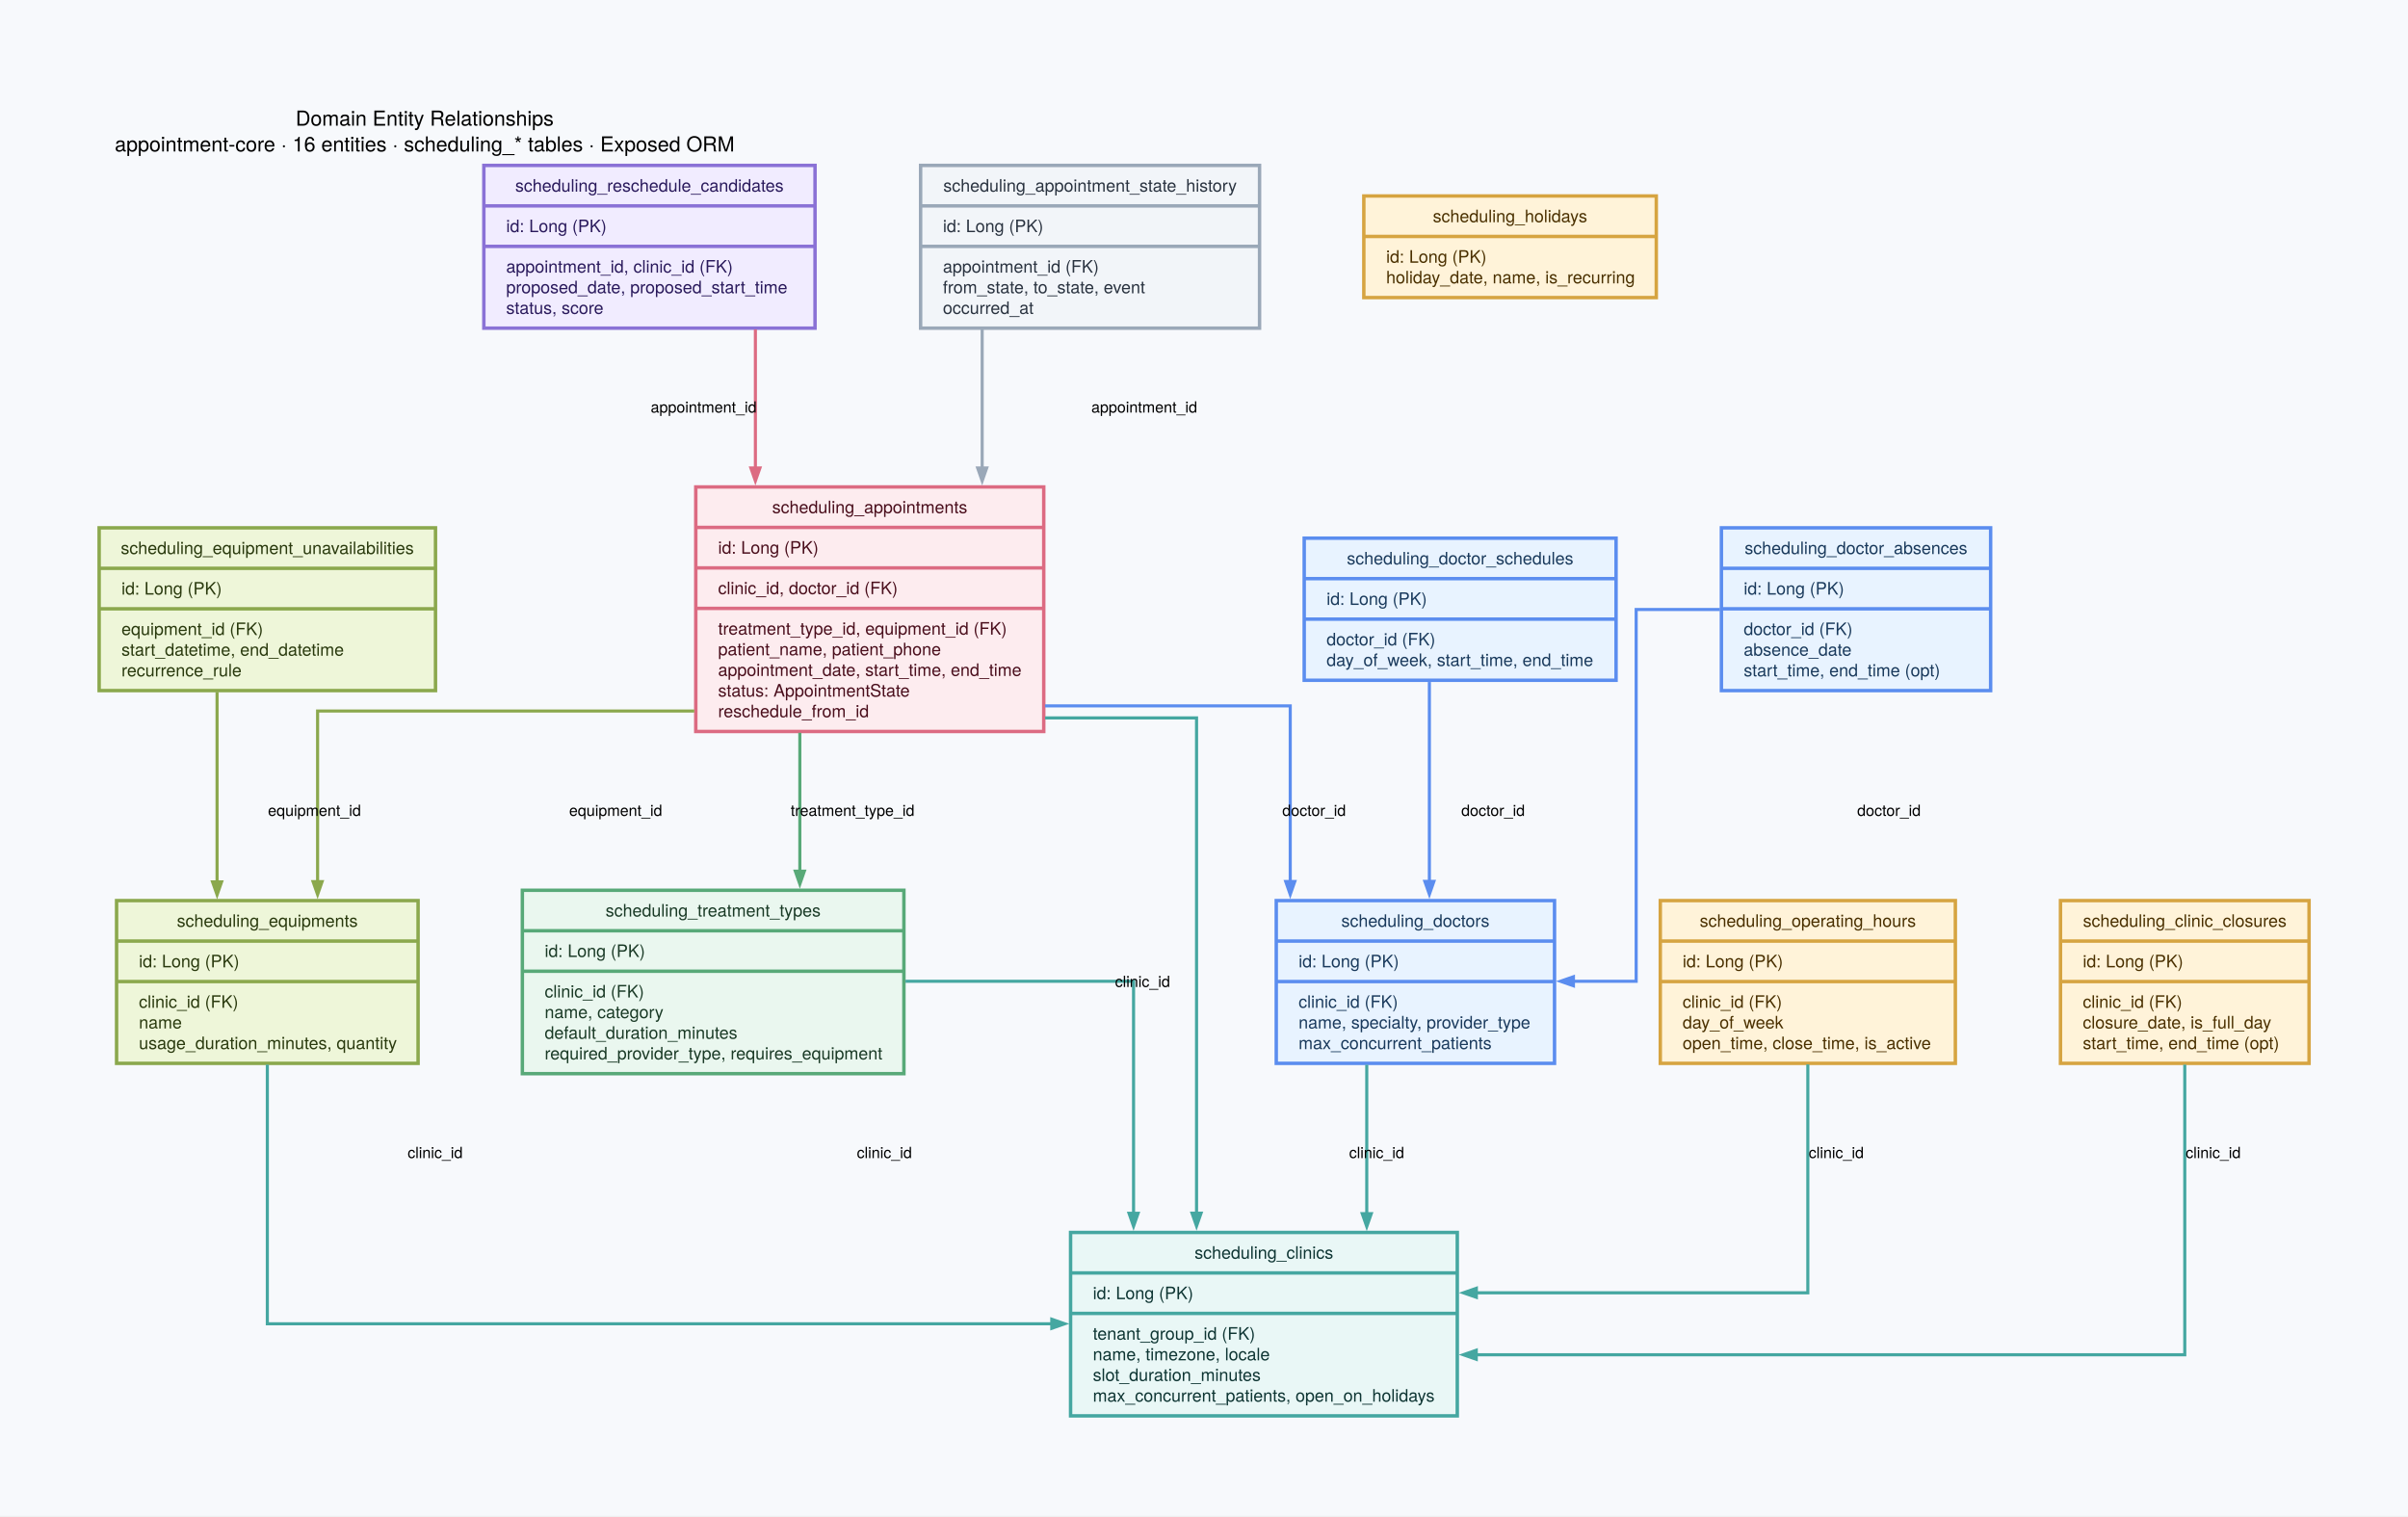
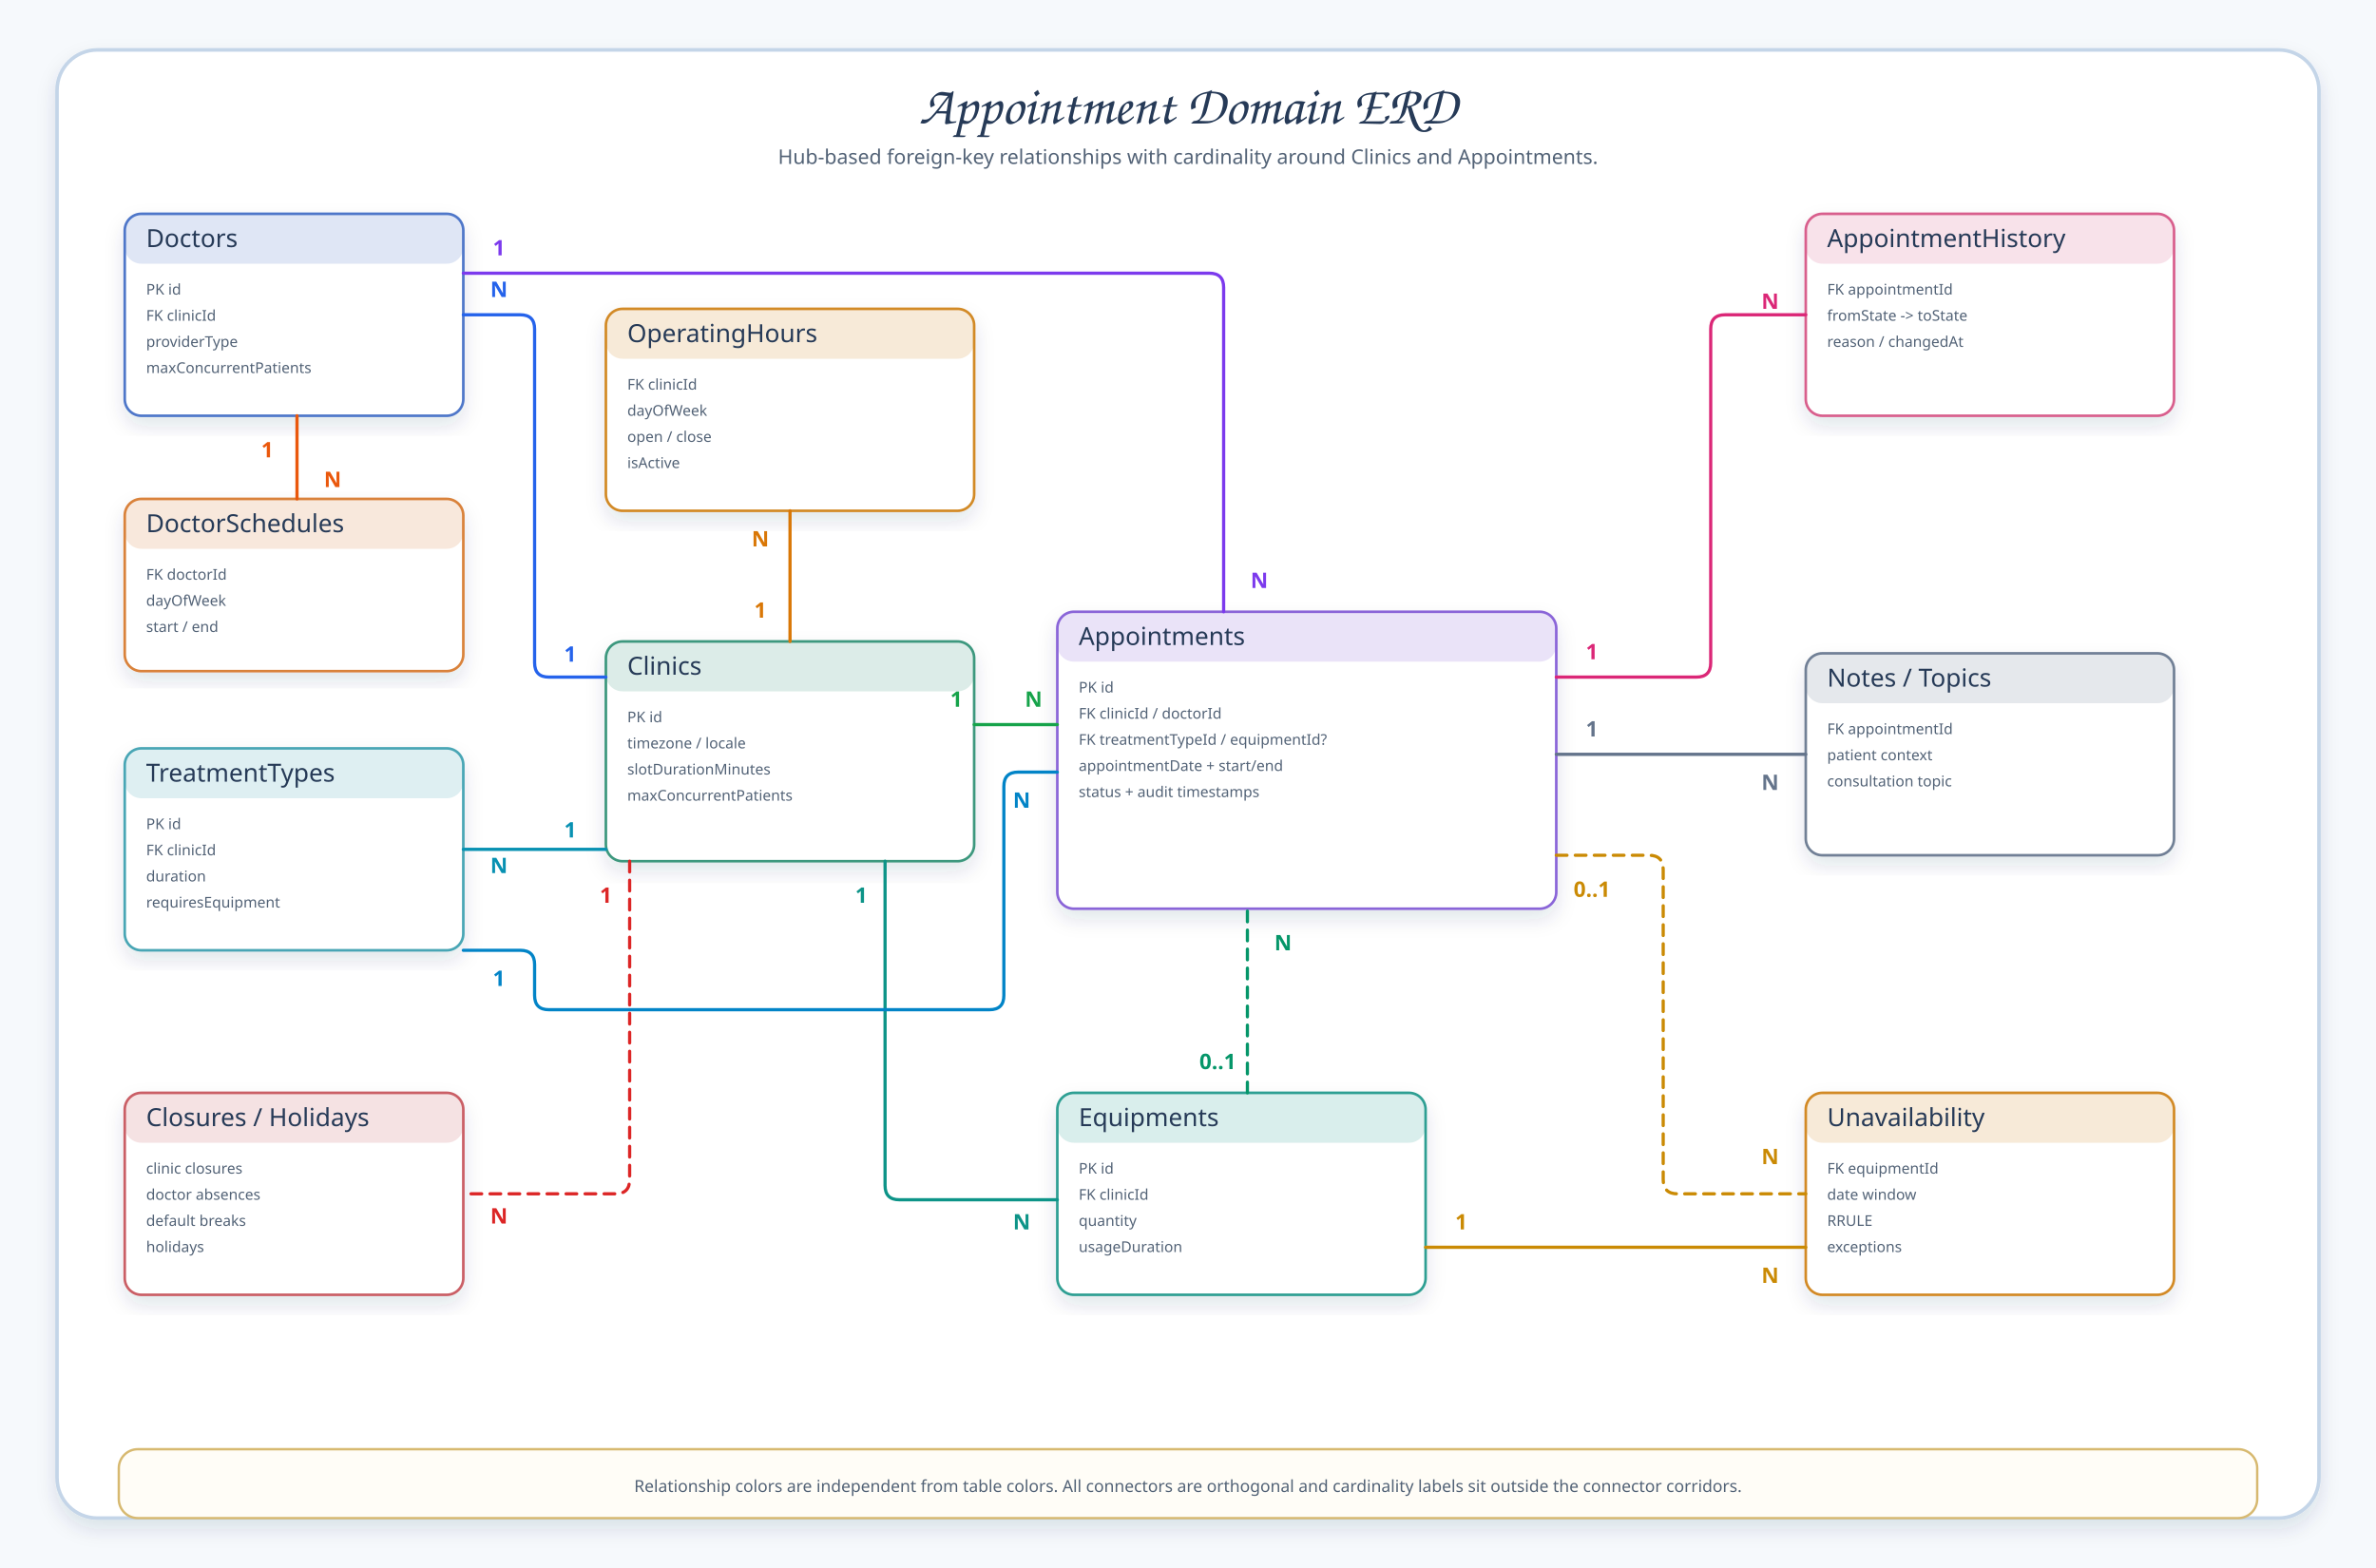
- <svg xmlns="http://www.w3.org/2000/svg" width="1399pt" height="881pt" viewBox="0.00 0.00 1399.00 881.00">
-   <g id="graph0" class="graph" transform="scale(1 1) rotate(0) translate(57.6 823.11)">
-     <polygon fill="#f7f9fc" stroke="none" points="-57.6,57.6 -57.6,-823.11 1341.52,-823.11 1341.52,57.6 -57.6,57.6" />
-     <text xml:space="preserve" text-anchor="middle" x="189.12" y="-750.11" font-family="Helvetica Neue" font-size="12.00">Domain Entity Relationships</text>
-     <text xml:space="preserve" text-anchor="middle" x="189.12" y="-735.11" font-family="Helvetica Neue" font-size="12.00">appointment-core · 16 entities · scheduling_* tables · Exposed ORM</text>
-     <g id="node1" class="node">
-       <polygon fill="#e9f7f6" stroke="#45a7a1" stroke-width="2" points="564.38,-0.5 564.38,-107.06 789.05,-107.06 789.05,-0.5 564.38,-0.5" />
-       <text xml:space="preserve" text-anchor="middle" x="676.71" y="-91.8" font-family="Helvetica Neue" font-size="10.00" fill="#0e3533">scheduling_clinics</text>
-       <polyline fill="none" stroke="#45a7a1" stroke-width="2" points="564.38,-83.54 789.05,-83.54" />
-       <text xml:space="preserve" text-anchor="start" x="577.34" y="-68.28" font-family="Helvetica Neue" font-size="10.00" fill="#0e3533">id: Long (PK)</text>
-       <polyline fill="none" stroke="#45a7a1" stroke-width="2" points="564.38,-60.02 789.05,-60.02" />
-       <text xml:space="preserve" text-anchor="start" x="577.34" y="-44.76" font-family="Helvetica Neue" font-size="10.00" fill="#0e3533">tenant_group_id (FK)</text>
-       <text xml:space="preserve" text-anchor="start" x="577.34" y="-32.76" font-family="Helvetica Neue" font-size="10.00" fill="#0e3533">name, timezone, locale</text>
-       <text xml:space="preserve" text-anchor="start" x="577.34" y="-20.76" font-family="Helvetica Neue" font-size="10.00" fill="#0e3533">slot_duration_minutes</text>
-       <text xml:space="preserve" text-anchor="start" x="577.34" y="-8.76" font-family="Helvetica Neue" font-size="10.00" fill="#0e3533">max_concurrent_patients, open_on_holidays</text>
+ <svg xmlns="http://www.w3.org/2000/svg" width="2000" height="1320" viewBox="0 0 2000 1320" role="img" aria-label="Appointment Domain ERD">
+   <defs>
+     <filter id="shadow" x="-10%" y="-10%" width="120%" height="120%">
+       <feDropShadow dx="0" dy="8" stdDeviation="8" flood-color="#27415f" flood-opacity="0.12" />
+     </filter>
+     <marker id="arrow-blue" markerWidth="15" markerHeight="15" refX="13.5" refY="7.5" orient="auto" markerUnits="userSpaceOnUse">
+       <path d="M 0 0 L 15 7.5 L 0 15 Z" fill="#4f77c9" stroke="#4f77c9" />
+     </marker>
+     <marker id="arrow-cyan" markerWidth="15" markerHeight="15" refX="13.5" refY="7.5" orient="auto" markerUnits="userSpaceOnUse">
+       <path d="M 0 0 L 15 7.5 L 0 15 Z" fill="#4aa6b5" stroke="#4aa6b5" />
+     </marker>
+     <marker id="arrow-teal" markerWidth="15" markerHeight="15" refX="13.5" refY="7.5" orient="auto" markerUnits="userSpaceOnUse">
+       <path d="M 0 0 L 15 7.5 L 0 15 Z" fill="#2f9f93" stroke="#2f9f93" />
+     </marker>
+     <marker id="arrow-green" markerWidth="15" markerHeight="15" refX="13.5" refY="7.5" orient="auto" markerUnits="userSpaceOnUse">
+       <path d="M 0 0 L 15 7.5 L 0 15 Z" fill="#3c987e" stroke="#3c987e" />
+     </marker>
+     <marker id="arrow-amber" markerWidth="15" markerHeight="15" refX="13.5" refY="7.5" orient="auto" markerUnits="userSpaceOnUse">
+       <path d="M 0 0 L 15 7.5 L 0 15 Z" fill="#d28a28" stroke="#d28a28" />
+     </marker>
+     <marker id="arrow-orange" markerWidth="15" markerHeight="15" refX="13.5" refY="7.5" orient="auto" markerUnits="userSpaceOnUse">
+       <path d="M 0 0 L 15 7.5 L 0 15 Z" fill="#d9823b" stroke="#d9823b" />
+     </marker>
+     <marker id="arrow-pink" markerWidth="15" markerHeight="15" refX="13.5" refY="7.5" orient="auto" markerUnits="userSpaceOnUse">
+       <path d="M 0 0 L 15 7.5 L 0 15 Z" fill="#d85f8d" stroke="#d85f8d" />
+     </marker>
+     <marker id="arrow-purple" markerWidth="15" markerHeight="15" refX="13.5" refY="7.5" orient="auto" markerUnits="userSpaceOnUse">
+       <path d="M 0 0 L 15 7.5 L 0 15 Z" fill="#8a65d8" stroke="#8a65d8" />
+     </marker>
+     <marker id="arrow-red" markerWidth="15" markerHeight="15" refX="13.5" refY="7.5" orient="auto" markerUnits="userSpaceOnUse">
+       <path d="M 0 0 L 15 7.5 L 0 15 Z" fill="#ca5f66" stroke="#ca5f66" />
+     </marker>
+     <marker id="arrow-slate" markerWidth="15" markerHeight="15" refX="13.5" refY="7.5" orient="auto" markerUnits="userSpaceOnUse">
+       <path d="M 0 0 L 15 7.5 L 0 15 Z" fill="#718096" stroke="#718096" />
+     </marker>
+     <style>
+     svg{font-family:"Comic Mono","Comic Sans MS",ui-sans-serif,system-ui,sans-serif}
+     .canvas{fill:#f6f9fc}.frame{fill:#ffffff;stroke:#c4d5e8;stroke-width:3;filter:url(#shadow)}
+     .title,.panel-title,.card-title,.state-title{font-family:"Architects Daughter","Comic Sans MS",cursive;fill:#263a57}
+     .title{font-size:46px}.subtitle{font-size:17px;fill:#526276}.panel-title{font-size:27px}.card-title{font-size:24px}.state-title{font-size:22px}
+     .detail,.small,.pill-text,.route-label,.footer{font-family:"Comic Mono","Comic Sans MS",ui-sans-serif,system-ui,sans-serif;fill:#526276}
+     .detail{font-size:14px}.small{font-size:12px}.pill-text{font-size:13px}.route-label{font-size:13px}.footer{font-size:14px}
+     .panel{stroke-width:2}.card{stroke-width:2.4;filter:url(#shadow)}.pill{stroke-width:1.8}.route{fill:none;stroke-linecap:round;stroke-linejoin:round}
+     .lifeline{stroke:#b7c8dc;stroke-width:2;stroke-dasharray:8 8}.message{fill:none;stroke-width:3;stroke-linecap:round}.note{fill:#fffdf7;stroke:#d7b970;stroke-width:2}
+     .table{stroke-width:2.2;filter:url(#shadow)}.table-head{font-family:"Architects Daughter";font-size:21px;fill:#263a57}.row{font-size:12.5px;fill:#526276}
+   </style>
+   </defs>
+   <rect class="canvas" width="2000" height="1320" />
+   <rect class="frame" x="48" y="42" width="1904" height="1236" rx="34" />
+   <text class="title" x="1000" y="104" text-anchor="middle">Appointment Domain ERD</text>
+   <text class="subtitle" x="1000" y="138" text-anchor="middle">Hub-based foreign-key relationships with cardinality around Clinics and Appointments.</text>
+   <g transform="translate(-480 -70)">
+     <g>
+       <rect class="table" x="990" y="610" width="310" height="185" rx="14" fill="#fff" stroke="#3c987e" />
+       <rect x="990" y="610" width="310" height="42" rx="14" fill="#3c987e" opacity=".18" />
+       <text class="table-head" x="1008" y="638">Clinics</text>
+       <text class="row" x="1008" y="678">PK id</text>
+       <text class="row" x="1008" y="700">timezone / locale</text>
+       <text class="row" x="1008" y="722">slotDurationMinutes</text>
+       <text class="row" x="1008" y="744">maxConcurrentPatients</text>
    </g>
-     <g id="node2" class="node">
-       <polygon fill="#e8f3ff" stroke="#5b8def" stroke-width="2" points="683.88,-205.31 683.88,-299.87 845.55,-299.87 845.55,-205.31 683.88,-205.31" />
-       <text xml:space="preserve" text-anchor="middle" x="764.71" y="-284.61" font-family="Helvetica Neue" font-size="10.00" fill="#1a3a5c">scheduling_doctors</text>
-       <polyline fill="none" stroke="#5b8def" stroke-width="2" points="683.88,-276.35 845.55,-276.35" />
-       <text xml:space="preserve" text-anchor="start" x="696.84" y="-261.09" font-family="Helvetica Neue" font-size="10.00" fill="#1a3a5c">id: Long (PK)</text>
-       <polyline fill="none" stroke="#5b8def" stroke-width="2" points="683.88,-252.83 845.55,-252.83" />
-       <text xml:space="preserve" text-anchor="start" x="696.84" y="-237.57" font-family="Helvetica Neue" font-size="10.00" fill="#1a3a5c">clinic_id (FK)</text>
-       <text xml:space="preserve" text-anchor="start" x="696.84" y="-225.57" font-family="Helvetica Neue" font-size="10.00" fill="#1a3a5c">name, specialty, provider_type</text>
-       <text xml:space="preserve" text-anchor="start" x="696.84" y="-213.57" font-family="Helvetica Neue" font-size="10.00" fill="#1a3a5c">max_concurrent_patients</text>
+     <g>
+       <rect class="table" x="1370" y="585" width="420" height="250" rx="14" fill="#fff" stroke="#8a65d8" />
+       <rect x="1370" y="585" width="420" height="42" rx="14" fill="#8a65d8" opacity=".18" />
+       <text class="table-head" x="1388" y="613">Appointments</text>
+       <text class="row" x="1388" y="653">PK id</text>
+       <text class="row" x="1388" y="675">FK clinicId / doctorId</text>
+       <text class="row" x="1388" y="697">FK treatmentTypeId / equipmentId?</text>
+       <text class="row" x="1388" y="719">appointmentDate + start/end</text>
+       <text class="row" x="1388" y="741">status + audit timestamps</text>
    </g>
-     <g id="edge1" class="edge">
-       <path fill="none" stroke="#45a7a1" stroke-width="1.8" d="M736.46,-204.46C736.46,-204.46 736.46,-117.99 736.46,-117.99" />
-       <polygon fill="#45a7a1" stroke="#45a7a1" stroke-width="1.8" points="739.09,-117.99 736.46,-110.49 733.84,-117.99 739.09,-117.99" />
-       <text xml:space="preserve" text-anchor="middle" x="742.21" y="-150.26" font-family="Helvetica Neue" font-size="9.00">clinic_id</text>
+     <g>
+       <rect class="table" x="585" y="250" width="285" height="170" rx="14" fill="#fff" stroke="#4f77c9" />
+       <rect x="585" y="250" width="285" height="42" rx="14" fill="#4f77c9" opacity=".18" />
+       <text class="table-head" x="603" y="278">Doctors</text>
+       <text class="row" x="603" y="318">PK id</text>
+       <text class="row" x="603" y="340">FK clinicId</text>
+       <text class="row" x="603" y="362">providerType</text>
+       <text class="row" x="603" y="384">maxConcurrentPatients</text>
    </g>
-     <g id="node3" class="node">
-       <polygon fill="#eaf7ef" stroke="#58a978" stroke-width="2" points="245.88,-199.31 245.88,-305.87 467.55,-305.87 467.55,-199.31 245.88,-199.31" />
-       <text xml:space="preserve" text-anchor="middle" x="356.71" y="-290.61" font-family="Helvetica Neue" font-size="10.00" fill="#1a3a26">scheduling_treatment_types</text>
-       <polyline fill="none" stroke="#58a978" stroke-width="2" points="245.88,-282.35 467.55,-282.35" />
-       <text xml:space="preserve" text-anchor="start" x="258.84" y="-267.09" font-family="Helvetica Neue" font-size="10.00" fill="#1a3a26">id: Long (PK)</text>
-       <polyline fill="none" stroke="#58a978" stroke-width="2" points="245.88,-258.83 467.55,-258.83" />
-       <text xml:space="preserve" text-anchor="start" x="258.84" y="-243.57" font-family="Helvetica Neue" font-size="10.00" fill="#1a3a26">clinic_id (FK)</text>
-       <text xml:space="preserve" text-anchor="start" x="258.84" y="-231.57" font-family="Helvetica Neue" font-size="10.00" fill="#1a3a26">name, category</text>
-       <text xml:space="preserve" text-anchor="start" x="258.84" y="-219.57" font-family="Helvetica Neue" font-size="10.00" fill="#1a3a26">default_duration_minutes</text>
-       <text xml:space="preserve" text-anchor="start" x="258.84" y="-207.57" font-family="Helvetica Neue" font-size="10.00" fill="#1a3a26">required_provider_type, requires_equipment</text>
+     <g>
+       <rect class="table" x="585" y="700" width="285" height="170" rx="14" fill="#fff" stroke="#4aa6b5" />
+       <rect x="585" y="700" width="285" height="42" rx="14" fill="#4aa6b5" opacity=".18" />
+       <text class="table-head" x="603" y="728">TreatmentTypes</text>
+       <text class="row" x="603" y="768">PK id</text>
+       <text class="row" x="603" y="790">FK clinicId</text>
+       <text class="row" x="603" y="812">duration</text>
+       <text class="row" x="603" y="834">requiresEquipment</text>
    </g>
-     <g id="edge2" class="edge">
-       <path fill="none" stroke="#45a7a1" stroke-width="1.8" d="M468.48,-253C532.79,-253 600.97,-253 600.97,-253 600.97,-253 600.97,-118.18 600.97,-118.18" />
-       <polygon fill="#45a7a1" stroke="#45a7a1" stroke-width="1.8" points="603.6,-118.18 600.97,-110.68 598.35,-118.18 603.6,-118.18" />
-       <text xml:space="preserve" text-anchor="middle" x="456.21" y="-150.26" font-family="Helvetica Neue" font-size="9.00">clinic_id</text>
+     <g>
+       <rect class="table" x="1370" y="990" width="310" height="170" rx="14" fill="#fff" stroke="#2f9f93" />
+       <rect x="1370" y="990" width="310" height="42" rx="14" fill="#2f9f93" opacity=".18" />
+       <text class="table-head" x="1388" y="1018">Equipments</text>
+       <text class="row" x="1388" y="1058">PK id</text>
+       <text class="row" x="1388" y="1080">FK clinicId</text>
+       <text class="row" x="1388" y="1102">quantity</text>
+       <text class="row" x="1388" y="1124">usageDuration</text>
    </g>
-     <g id="node4" class="node">
-       <polygon fill="#eef6d9" stroke="#8ba84d" stroke-width="2" points="10.13,-205.31 10.13,-299.87 185.3,-299.87 185.3,-205.31 10.13,-205.31" />
-       <text xml:space="preserve" text-anchor="middle" x="97.71" y="-284.61" font-family="Helvetica Neue" font-size="10.00" fill="#2a3a0e">scheduling_equipments</text>
-       <polyline fill="none" stroke="#8ba84d" stroke-width="2" points="10.13,-276.35 185.3,-276.35" />
-       <text xml:space="preserve" text-anchor="start" x="23.09" y="-261.09" font-family="Helvetica Neue" font-size="10.00" fill="#2a3a0e">id: Long (PK)</text>
-       <polyline fill="none" stroke="#8ba84d" stroke-width="2" points="10.13,-252.83 185.3,-252.83" />
-       <text xml:space="preserve" text-anchor="start" x="23.09" y="-237.57" font-family="Helvetica Neue" font-size="10.00" fill="#2a3a0e">clinic_id (FK)</text>
-       <text xml:space="preserve" text-anchor="start" x="23.09" y="-225.57" font-family="Helvetica Neue" font-size="10.00" fill="#2a3a0e">name</text>
-       <text xml:space="preserve" text-anchor="start" x="23.09" y="-213.57" font-family="Helvetica Neue" font-size="10.00" fill="#2a3a0e">usage_duration_minutes, quantity</text>
+     <g>
+       <rect class="table" x="990" y="330" width="310" height="170" rx="14" fill="#fff" stroke="#d28a28" />
+       <rect x="990" y="330" width="310" height="42" rx="14" fill="#d28a28" opacity=".18" />
+       <text class="table-head" x="1008" y="358">OperatingHours</text>
+       <text class="row" x="1008" y="398">FK clinicId</text>
+       <text class="row" x="1008" y="420">dayOfWeek</text>
+       <text class="row" x="1008" y="442">open / close</text>
+       <text class="row" x="1008" y="464">isActive</text>
    </g>
-     <g id="edge3" class="edge">
-       <path fill="none" stroke="#45a7a1" stroke-width="1.8" d="M97.71,-204.52C97.71,-145.74 97.71,-54 97.71,-54 97.71,-54 553.47,-54 553.47,-54" />
-       <polygon fill="#45a7a1" stroke="#45a7a1" stroke-width="1.8" points="553.47,-56.63 560.97,-54 553.47,-51.38 553.47,-56.63" />
-       <text xml:space="preserve" text-anchor="middle" x="195.21" y="-150.26" font-family="Helvetica Neue" font-size="9.00">clinic_id</text>
+     <g>
+       <rect class="table" x="585" y="490" width="285" height="145" rx="14" fill="#fff" stroke="#d9823b" />
+       <rect x="585" y="490" width="285" height="42" rx="14" fill="#d9823b" opacity=".18" />
+       <text class="table-head" x="603" y="518">DoctorSchedules</text>
+       <text class="row" x="603" y="558">FK doctorId</text>
+       <text class="row" x="603" y="580">dayOfWeek</text>
+       <text class="row" x="603" y="602">start / end</text>
    </g>
-     <g id="node5" class="node">
-       <polygon fill="#fdecef" stroke="#dc6b82" stroke-width="2" points="346.63,-398.12 346.63,-540.2 548.8,-540.2 548.8,-398.12 346.63,-398.12" />
-       <text xml:space="preserve" text-anchor="middle" x="447.71" y="-524.94" font-family="Helvetica Neue" font-size="10.00" fill="#4a0e1c">scheduling_appointments</text>
-       <polyline fill="none" stroke="#dc6b82" stroke-width="2" points="346.63,-516.68 548.8,-516.68" />
-       <text xml:space="preserve" text-anchor="start" x="359.59" y="-501.42" font-family="Helvetica Neue" font-size="10.00" fill="#4a0e1c">id: Long (PK)</text>
-       <polyline fill="none" stroke="#dc6b82" stroke-width="2" points="346.63,-493.16 548.8,-493.16" />
-       <text xml:space="preserve" text-anchor="start" x="359.59" y="-477.9" font-family="Helvetica Neue" font-size="10.00" fill="#4a0e1c">clinic_id, doctor_id (FK)</text>
-       <polyline fill="none" stroke="#dc6b82" stroke-width="2" points="346.63,-469.64 548.8,-469.64" />
-       <text xml:space="preserve" text-anchor="start" x="359.59" y="-454.38" font-family="Helvetica Neue" font-size="10.00" fill="#4a0e1c">treatment_type_id, equipment_id (FK)</text>
-       <text xml:space="preserve" text-anchor="start" x="359.59" y="-442.38" font-family="Helvetica Neue" font-size="10.00" fill="#4a0e1c">patient_name, patient_phone</text>
-       <text xml:space="preserve" text-anchor="start" x="359.59" y="-430.38" font-family="Helvetica Neue" font-size="10.00" fill="#4a0e1c">appointment_date, start_time, end_time</text>
-       <text xml:space="preserve" text-anchor="start" x="359.59" y="-418.38" font-family="Helvetica Neue" font-size="10.00" fill="#4a0e1c">status: AppointmentState</text>
-       <text xml:space="preserve" text-anchor="start" x="359.59" y="-406.38" font-family="Helvetica Neue" font-size="10.00" fill="#4a0e1c">reschedule_from_id</text>
+     <g>
+       <rect class="table" x="585" y="990" width="285" height="170" rx="14" fill="#fff" stroke="#ca5f66" />
+       <rect x="585" y="990" width="285" height="42" rx="14" fill="#ca5f66" opacity=".18" />
+       <text class="table-head" x="603" y="1018">Closures / Holidays</text>
+       <text class="row" x="603" y="1058">clinic closures</text>
+       <text class="row" x="603" y="1080">doctor absences</text>
+       <text class="row" x="603" y="1102">default breaks</text>
+       <text class="row" x="603" y="1124">holidays</text>
    </g>
-     <g id="edge6" class="edge">
-       <path fill="none" stroke="#45a7a1" stroke-width="1.8" d="M549.59,-406C594.63,-406 637.57,-406 637.57,-406 637.57,-406 637.57,-118.27 637.57,-118.27" />
-       <polygon fill="#45a7a1" stroke="#45a7a1" stroke-width="1.8" points="640.2,-118.27 637.57,-110.77 634.95,-118.27 640.2,-118.27" />
-       <text xml:space="preserve" text-anchor="middle" x="606.21" y="-249.67" font-family="Helvetica Neue" font-size="9.00">clinic_id</text>
+     <g>
+       <rect class="table" x="2000" y="250" width="310" height="170" rx="14" fill="#fff" stroke="#d85f8d" />
+       <rect x="2000" y="250" width="310" height="42" rx="14" fill="#d85f8d" opacity=".18" />
+       <text class="table-head" x="2018" y="278">AppointmentHistory</text>
+       <text class="row" x="2018" y="318">FK appointmentId</text>
+       <text class="row" x="2018" y="340">fromState -&gt; toState</text>
+       <text class="row" x="2018" y="362">reason / changedAt</text>
    </g>
-     <g id="edge7" class="edge">
-       <path fill="none" stroke="#5b8def" stroke-width="1.8" d="M549.54,-413C616.57,-413 692,-413 692,-413 692,-413 692,-310.94 692,-310.94" />
-       <polygon fill="#5b8def" stroke="#5b8def" stroke-width="1.8" points="694.63,-310.94 692,-303.44 689.38,-310.94 694.63,-310.94" />
-       <text xml:space="preserve" text-anchor="middle" x="705.84" y="-349.07" font-family="Helvetica Neue" font-size="9.00">doctor_id</text>
+     <g>
+       <rect class="table" x="2000" y="620" width="310" height="170" rx="14" fill="#fff" stroke="#718096" />
+       <rect x="2000" y="620" width="310" height="42" rx="14" fill="#718096" opacity=".18" />
+       <text class="table-head" x="2018" y="648">Notes / Topics</text>
+       <text class="row" x="2018" y="688">FK appointmentId</text>
+       <text class="row" x="2018" y="710">patient context</text>
+       <text class="row" x="2018" y="732">consultation topic</text>
    </g>
-     <g id="edge8" class="edge">
-       <path fill="none" stroke="#58a978" stroke-width="1.8" d="M407.09,-397.35C407.09,-397.35 407.09,-316.95 407.09,-316.95" />
-       <polygon fill="#58a978" stroke="#58a978" stroke-width="1.8" points="409.71,-316.95 407.09,-309.45 404.46,-316.95 409.71,-316.95" />
-       <text xml:space="preserve" text-anchor="middle" x="437.71" y="-349.07" font-family="Helvetica Neue" font-size="9.00">treatment_type_id</text>
+     <g>
+       <rect class="table" x="2000" y="990" width="310" height="170" rx="14" fill="#fff" stroke="#d28a28" />
+       <rect x="2000" y="990" width="310" height="42" rx="14" fill="#d28a28" opacity=".18" />
+       <text class="table-head" x="2018" y="1018">Unavailability</text>
+       <text class="row" x="2018" y="1058">FK equipmentId</text>
+       <text class="row" x="2018" y="1080">date window</text>
+       <text class="row" x="2018" y="1102">RRULE</text>
+       <text class="row" x="2018" y="1124">exceptions</text>
    </g>
-     <g id="edge9" class="edge">
-       <path fill="none" stroke="#8ba84d" stroke-width="1.8" d="M345.76,-410C251.83,-410 126.91,-410 126.91,-410 126.91,-410 126.91,-310.9 126.91,-310.9" />
-       <polygon fill="#8ba84d" stroke="#8ba84d" stroke-width="1.8" points="129.53,-310.9 126.91,-303.4 124.28,-310.9 129.53,-310.9" />
-       <text xml:space="preserve" text-anchor="middle" x="300.09" y="-349.07" font-family="Helvetica Neue" font-size="9.00">equipment_id</text>
-     </g>
-     <g id="node6" class="node">
-       <polygon fill="#fff3d9" stroke="#d6a441" stroke-width="2" points="907,-205.31 907,-299.87 1078.42,-299.87 1078.42,-205.31 907,-205.31" />
-       <text xml:space="preserve" text-anchor="middle" x="992.71" y="-284.61" font-family="Helvetica Neue" font-size="10.00" fill="#4a3000">scheduling_operating_hours</text>
-       <polyline fill="none" stroke="#d6a441" stroke-width="2" points="907,-276.35 1078.42,-276.35" />
-       <text xml:space="preserve" text-anchor="start" x="919.96" y="-261.09" font-family="Helvetica Neue" font-size="10.00" fill="#4a3000">id: Long (PK)</text>
-       <polyline fill="none" stroke="#d6a441" stroke-width="2" points="907,-252.83 1078.42,-252.83" />
-       <text xml:space="preserve" text-anchor="start" x="919.96" y="-237.57" font-family="Helvetica Neue" font-size="10.00" fill="#4a3000">clinic_id (FK)</text>
-       <text xml:space="preserve" text-anchor="start" x="919.96" y="-225.57" font-family="Helvetica Neue" font-size="10.00" fill="#4a3000">day_of_week</text>
-       <text xml:space="preserve" text-anchor="start" x="919.96" y="-213.57" font-family="Helvetica Neue" font-size="10.00" fill="#4a3000">open_time, close_time, is_active</text>
-     </g>
-     <g id="edge4" class="edge">
-       <path fill="none" stroke="#45a7a1" stroke-width="1.8" d="M992.71,-204.67C992.71,-151.17 992.71,-72 992.71,-72 992.71,-72 800.13,-72 800.13,-72" />
-       <polygon fill="#45a7a1" stroke="#45a7a1" stroke-width="1.8" points="800.13,-69.38 792.63,-72 800.13,-74.63 800.13,-69.38" />
-       <text xml:space="preserve" text-anchor="middle" x="1009.21" y="-150.26" font-family="Helvetica Neue" font-size="9.00">clinic_id</text>
-     </g>
-     <g id="node7" class="node">
-       <polygon fill="#e8f3ff" stroke="#5b8def" stroke-width="2" points="700.12,-427.88 700.12,-510.44 881.3,-510.44 881.3,-427.88 700.12,-427.88" />
-       <text xml:space="preserve" text-anchor="middle" x="790.71" y="-495.18" font-family="Helvetica Neue" font-size="10.00" fill="#1a3a5c">scheduling_doctor_schedules</text>
-       <polyline fill="none" stroke="#5b8def" stroke-width="2" points="700.12,-486.92 881.3,-486.92" />
-       <text xml:space="preserve" text-anchor="start" x="713.09" y="-471.66" font-family="Helvetica Neue" font-size="10.00" fill="#1a3a5c">id: Long (PK)</text>
-       <polyline fill="none" stroke="#5b8def" stroke-width="2" points="700.12,-463.4 881.3,-463.4" />
-       <text xml:space="preserve" text-anchor="start" x="713.09" y="-448.14" font-family="Helvetica Neue" font-size="10.00" fill="#1a3a5c">doctor_id (FK)</text>
-       <text xml:space="preserve" text-anchor="start" x="713.09" y="-436.14" font-family="Helvetica Neue" font-size="10.00" fill="#1a3a5c">day_of_week, start_time, end_time</text>
-     </g>
-     <g id="edge10" class="edge">
-       <path fill="none" stroke="#5b8def" stroke-width="1.8" d="M772.84,-426.89C772.84,-426.89 772.84,-311.02 772.84,-311.02" />
-       <polygon fill="#5b8def" stroke="#5b8def" stroke-width="1.8" points="775.46,-311.02 772.84,-303.52 770.21,-311.02 775.46,-311.02" />
-       <text xml:space="preserve" text-anchor="middle" x="809.84" y="-349.07" font-family="Helvetica Neue" font-size="9.00">doctor_id</text>
-     </g>
-     <g id="node8" class="node">
-       <polygon fill="#e8f3ff" stroke="#5b8def" stroke-width="2" points="942.5,-421.88 942.5,-516.44 1098.92,-516.44 1098.92,-421.88 942.5,-421.88" />
-       <text xml:space="preserve" text-anchor="middle" x="1020.71" y="-501.18" font-family="Helvetica Neue" font-size="10.00" fill="#1a3a5c">scheduling_doctor_absences</text>
-       <polyline fill="none" stroke="#5b8def" stroke-width="2" points="942.5,-492.92 1098.92,-492.92" />
-       <text xml:space="preserve" text-anchor="start" x="955.46" y="-477.66" font-family="Helvetica Neue" font-size="10.00" fill="#1a3a5c">id: Long (PK)</text>
-       <polyline fill="none" stroke="#5b8def" stroke-width="2" points="942.5,-469.4 1098.92,-469.4" />
-       <text xml:space="preserve" text-anchor="start" x="955.46" y="-454.14" font-family="Helvetica Neue" font-size="10.00" fill="#1a3a5c">doctor_id (FK)</text>
-       <text xml:space="preserve" text-anchor="start" x="955.46" y="-442.14" font-family="Helvetica Neue" font-size="10.00" fill="#1a3a5c">absence_date</text>
-       <text xml:space="preserve" text-anchor="start" x="955.46" y="-430.14" font-family="Helvetica Neue" font-size="10.00" fill="#1a3a5c">start_time, end_time (opt)</text>
-     </g>
-     <g id="edge11" class="edge">
-       <path fill="none" stroke="#5b8def" stroke-width="1.8" d="M941.64,-469C915.51,-469 892.98,-469 892.98,-469 892.98,-469 892.98,-253 892.98,-253 892.98,-253 856.53,-253 856.53,-253" />
-       <polygon fill="#5b8def" stroke="#5b8def" stroke-width="1.8" points="856.53,-250.38 849.03,-253 856.53,-255.63 856.53,-250.38" />
-       <text xml:space="preserve" text-anchor="middle" x="1039.84" y="-349.07" font-family="Helvetica Neue" font-size="9.00">doctor_id</text>
-     </g>
-     <g id="node9" class="node">
-       <polygon fill="#fff3d9" stroke="#d6a441" stroke-width="2" points="1139.5,-205.31 1139.5,-299.87 1283.92,-299.87 1283.92,-205.31 1139.5,-205.31" />
-       <text xml:space="preserve" text-anchor="middle" x="1211.71" y="-284.61" font-family="Helvetica Neue" font-size="10.00" fill="#4a3000">scheduling_clinic_closures</text>
-       <polyline fill="none" stroke="#d6a441" stroke-width="2" points="1139.5,-276.35 1283.92,-276.35" />
-       <text xml:space="preserve" text-anchor="start" x="1152.46" y="-261.09" font-family="Helvetica Neue" font-size="10.00" fill="#4a3000">id: Long (PK)</text>
-       <polyline fill="none" stroke="#d6a441" stroke-width="2" points="1139.5,-252.83 1283.92,-252.83" />
-       <text xml:space="preserve" text-anchor="start" x="1152.46" y="-237.57" font-family="Helvetica Neue" font-size="10.00" fill="#4a3000">clinic_id (FK)</text>
-       <text xml:space="preserve" text-anchor="start" x="1152.46" y="-225.57" font-family="Helvetica Neue" font-size="10.00" fill="#4a3000">closure_date, is_full_day</text>
-       <text xml:space="preserve" text-anchor="start" x="1152.46" y="-213.57" font-family="Helvetica Neue" font-size="10.00" fill="#4a3000">start_time, end_time (opt)</text>
-     </g>
-     <g id="edge5" class="edge">
-       <path fill="none" stroke="#45a7a1" stroke-width="1.8" d="M1211.71,-204.52C1211.71,-140.71 1211.71,-36 1211.71,-36 1211.71,-36 800.07,-36 800.07,-36" />
-       <polygon fill="#45a7a1" stroke="#45a7a1" stroke-width="1.8" points="800.07,-33.38 792.57,-36 800.07,-38.63 800.07,-33.38" />
-       <text xml:space="preserve" text-anchor="middle" x="1228.21" y="-150.26" font-family="Helvetica Neue" font-size="9.00">clinic_id</text>
-     </g>
-     <g id="node10" class="node">
-       <polygon fill="#fff3d9" stroke="#d6a441" stroke-width="2" points="734.75,-650.21 734.75,-709.25 904.67,-709.25 904.67,-650.21 734.75,-650.21" />
-       <text xml:space="preserve" text-anchor="middle" x="819.71" y="-693.99" font-family="Helvetica Neue" font-size="10.00" fill="#4a3000">scheduling_holidays</text>
-       <polyline fill="none" stroke="#d6a441" stroke-width="2" points="734.75,-685.73 904.67,-685.73" />
-       <text xml:space="preserve" text-anchor="start" x="747.71" y="-670.47" font-family="Helvetica Neue" font-size="10.00" fill="#4a3000">id: Long (PK)</text>
-       <text xml:space="preserve" text-anchor="start" x="747.71" y="-658.47" font-family="Helvetica Neue" font-size="10.00" fill="#4a3000">holiday_date, name, is_recurring</text>
-     </g>
-     <g id="node11" class="node">
-       <polygon fill="#eef6d9" stroke="#8ba84d" stroke-width="2" points="0,-421.88 0,-516.44 195.42,-516.44 195.42,-421.88 0,-421.88" />
-       <text xml:space="preserve" text-anchor="middle" x="97.71" y="-501.18" font-family="Helvetica Neue" font-size="10.00" fill="#2a3a0e">scheduling_equipment_unavailabilities</text>
-       <polyline fill="none" stroke="#8ba84d" stroke-width="2" points="0,-492.92 195.42,-492.92" />
-       <text xml:space="preserve" text-anchor="start" x="12.96" y="-477.66" font-family="Helvetica Neue" font-size="10.00" fill="#2a3a0e">id: Long (PK)</text>
-       <polyline fill="none" stroke="#8ba84d" stroke-width="2" points="0,-469.4 195.42,-469.4" />
-       <text xml:space="preserve" text-anchor="start" x="12.96" y="-454.14" font-family="Helvetica Neue" font-size="10.00" fill="#2a3a0e">equipment_id (FK)</text>
-       <text xml:space="preserve" text-anchor="start" x="12.96" y="-442.14" font-family="Helvetica Neue" font-size="10.00" fill="#2a3a0e">start_datetime, end_datetime</text>
-       <text xml:space="preserve" text-anchor="start" x="12.96" y="-430.14" font-family="Helvetica Neue" font-size="10.00" fill="#2a3a0e">recurrence_rule</text>
-     </g>
-     <g id="edge12" class="edge">
-       <path fill="none" stroke="#8ba84d" stroke-width="1.8" d="M68.51,-421.1C68.51,-421.1 68.51,-310.74 68.51,-310.74" />
-       <polygon fill="#8ba84d" stroke="#8ba84d" stroke-width="1.8" points="71.14,-310.74 68.52,-303.24 65.89,-310.74 71.14,-310.74" />
-       <text xml:space="preserve" text-anchor="middle" x="125.09" y="-349.07" font-family="Helvetica Neue" font-size="9.00">equipment_id</text>
-     </g>
-     <g id="node12" class="node">
-       <polygon fill="#f1ecff" stroke="#8a72d6" stroke-width="2" points="223.5,-632.45 223.5,-727.01 415.92,-727.01 415.92,-632.45 223.5,-632.45" />
-       <text xml:space="preserve" text-anchor="middle" x="319.71" y="-711.75" font-family="Helvetica Neue" font-size="10.00" fill="#2a1a5c">scheduling_reschedule_candidates</text>
-       <polyline fill="none" stroke="#8a72d6" stroke-width="2" points="223.5,-703.49 415.92,-703.49" />
-       <text xml:space="preserve" text-anchor="start" x="236.46" y="-688.23" font-family="Helvetica Neue" font-size="10.00" fill="#2a1a5c">id: Long (PK)</text>
-       <polyline fill="none" stroke="#8a72d6" stroke-width="2" points="223.5,-679.97 415.92,-679.97" />
-       <text xml:space="preserve" text-anchor="start" x="236.46" y="-664.71" font-family="Helvetica Neue" font-size="10.00" fill="#2a1a5c">appointment_id, clinic_id (FK)</text>
-       <text xml:space="preserve" text-anchor="start" x="236.46" y="-652.71" font-family="Helvetica Neue" font-size="10.00" fill="#2a1a5c">proposed_date, proposed_start_time</text>
-       <text xml:space="preserve" text-anchor="start" x="236.46" y="-640.71" font-family="Helvetica Neue" font-size="10.00" fill="#2a1a5c">status, score</text>
-     </g>
-     <g id="edge13" class="edge">
-       <path fill="none" stroke="#dc6b82" stroke-width="1.8" d="M381.27,-631.68C381.27,-631.68 381.27,-551.21 381.27,-551.21" />
-       <polygon fill="#dc6b82" stroke="#dc6b82" stroke-width="1.8" points="383.9,-551.21 381.27,-543.71 378.65,-551.21 383.9,-551.21" />
-       <text xml:space="preserve" text-anchor="middle" x="351.21" y="-583.4" font-family="Helvetica Neue" font-size="9.00">appointment_id</text>
-     </g>
-     <g id="node13" class="node">
-       <polygon fill="#f2f5f9" stroke="#9aa8b8" stroke-width="2" points="477.25,-632.45 477.25,-727.01 674.17,-727.01 674.17,-632.45 477.25,-632.45" />
-       <text xml:space="preserve" text-anchor="middle" x="575.71" y="-711.75" font-family="Helvetica Neue" font-size="10.00" fill="#2a3340">scheduling_appointment_state_history</text>
-       <polyline fill="none" stroke="#9aa8b8" stroke-width="2" points="477.25,-703.49 674.17,-703.49" />
-       <text xml:space="preserve" text-anchor="start" x="490.21" y="-688.23" font-family="Helvetica Neue" font-size="10.00" fill="#2a3340">id: Long (PK)</text>
-       <polyline fill="none" stroke="#9aa8b8" stroke-width="2" points="477.25,-679.97 674.17,-679.97" />
-       <text xml:space="preserve" text-anchor="start" x="490.21" y="-664.71" font-family="Helvetica Neue" font-size="10.00" fill="#2a3340">appointment_id (FK)</text>
-       <text xml:space="preserve" text-anchor="start" x="490.21" y="-652.71" font-family="Helvetica Neue" font-size="10.00" fill="#2a3340">from_state, to_state, event</text>
-       <text xml:space="preserve" text-anchor="start" x="490.21" y="-640.71" font-family="Helvetica Neue" font-size="10.00" fill="#2a3340">occurred_at</text>
-     </g>
-     <g id="edge14" class="edge">
-       <path fill="none" stroke="#9aa8b8" stroke-width="1.8" d="M513.02,-631.68C513.02,-631.68 513.02,-551.21 513.02,-551.21" />
-       <polygon fill="#9aa8b8" stroke="#9aa8b8" stroke-width="1.8" points="515.65,-551.21 513.02,-543.71 510.4,-551.21 515.65,-551.21" />
-       <text xml:space="preserve" text-anchor="middle" x="607.21" y="-583.4" font-family="Helvetica Neue" font-size="9.00">appointment_id</text>
-     </g>
+     <path class="route" d="M870 335 L918.0 335.0 Q930 335 930.0 347.0 L930.0 628.0 Q930 640 942.0 640.0 L990 640" stroke="#2563eb" stroke-width="2.7" />
+     <text x="960" y="627" text-anchor="middle" style="font-family:'Comic Mono','Comic Sans MS',ui-sans-serif,sans-serif;font-size:18px;font-weight:800;fill:#2563eb">1</text>
+     <text x="900" y="320" text-anchor="middle" style="font-family:'Comic Mono','Comic Sans MS',ui-sans-serif,sans-serif;font-size:18px;font-weight:800;fill:#2563eb">N</text>
+     <path class="route" d="M1145 610 L1145 500" stroke="#d97706" stroke-width="2.7" />
+     <text x="1120" y="590" text-anchor="middle" style="font-family:'Comic Mono','Comic Sans MS',ui-sans-serif,sans-serif;font-size:18px;font-weight:800;fill:#d97706">1</text>
+     <text x="1120" y="530" text-anchor="middle" style="font-family:'Comic Mono','Comic Sans MS',ui-sans-serif,sans-serif;font-size:18px;font-weight:800;fill:#d97706">N</text>
+     <path class="route" d="M990 785 L870 785" stroke="#0891b2" stroke-width="2.7" />
+     <text x="960" y="775" text-anchor="middle" style="font-family:'Comic Mono','Comic Sans MS',ui-sans-serif,sans-serif;font-size:18px;font-weight:800;fill:#0891b2">1</text>
+     <text x="900" y="805" text-anchor="middle" style="font-family:'Comic Mono','Comic Sans MS',ui-sans-serif,sans-serif;font-size:18px;font-weight:800;fill:#0891b2">N</text>
+     <path class="route" d="M1225 795 L1225.0 1068.0 Q1225 1080 1237.0 1080.0 L1370 1080" stroke="#0d9488" stroke-width="2.7" />
+     <text x="1205" y="830" text-anchor="middle" style="font-family:'Comic Mono','Comic Sans MS',ui-sans-serif,sans-serif;font-size:18px;font-weight:800;fill:#0d9488">1</text>
+     <text x="1340" y="1105" text-anchor="middle" style="font-family:'Comic Mono','Comic Sans MS',ui-sans-serif,sans-serif;font-size:18px;font-weight:800;fill:#0d9488">N</text>
+     <path class="route" d="M1300 680 L1370 680" stroke="#16a34a" stroke-width="2.7" />
+     <text x="1285" y="665" text-anchor="middle" style="font-family:'Comic Mono','Comic Sans MS',ui-sans-serif,sans-serif;font-size:18px;font-weight:800;fill:#16a34a">1</text>
+     <text x="1350" y="665" text-anchor="middle" style="font-family:'Comic Mono','Comic Sans MS',ui-sans-serif,sans-serif;font-size:18px;font-weight:800;fill:#16a34a">N</text>
+     <path class="route" d="M870 300 L1498.0 300.0 Q1510 300 1510.0 312.0 L1510 585" stroke="#7c3aed" stroke-width="2.7" />
+     <text x="900" y="285" text-anchor="middle" style="font-family:'Comic Mono','Comic Sans MS',ui-sans-serif,sans-serif;font-size:18px;font-weight:800;fill:#7c3aed">1</text>
+     <text x="1540" y="565" text-anchor="middle" style="font-family:'Comic Mono','Comic Sans MS',ui-sans-serif,sans-serif;font-size:18px;font-weight:800;fill:#7c3aed">N</text>
+     <path class="route" d="M870 870 L918.0 870.0 Q930 870 930.0 882.0 L930.0 908.0 Q930 920 942.0 920.0 L1313.0 920.0 Q1325 920 1325.0 908.0 L1325.0 732.0 Q1325 720 1337.0 720.0 L1370 720" stroke="#0284c7" stroke-width="2.7" />
+     <text x="900" y="900" text-anchor="middle" style="font-family:'Comic Mono','Comic Sans MS',ui-sans-serif,sans-serif;font-size:18px;font-weight:800;fill:#0284c7">1</text>
+     <text x="1340" y="750" text-anchor="middle" style="font-family:'Comic Mono','Comic Sans MS',ui-sans-serif,sans-serif;font-size:18px;font-weight:800;fill:#0284c7">N</text>
+     <path class="route" d="M1530 990 L1530 835" stroke="#059669" stroke-width="2.7" stroke-dasharray="9 7" />
+     <text x="1505" y="970" text-anchor="middle" style="font-family:'Comic Mono','Comic Sans MS',ui-sans-serif,sans-serif;font-size:18px;font-weight:800;fill:#059669">0..1</text>
+     <text x="1560" y="870" text-anchor="middle" style="font-family:'Comic Mono','Comic Sans MS',ui-sans-serif,sans-serif;font-size:18px;font-weight:800;fill:#059669">N</text>
+     <path class="route" d="M730 420 L730 490" stroke="#ea580c" stroke-width="2.7" />
+     <text x="705" y="455" text-anchor="middle" style="font-family:'Comic Mono','Comic Sans MS',ui-sans-serif,sans-serif;font-size:18px;font-weight:800;fill:#ea580c">1</text>
+     <text x="760" y="480" text-anchor="middle" style="font-family:'Comic Mono','Comic Sans MS',ui-sans-serif,sans-serif;font-size:18px;font-weight:800;fill:#ea580c">N</text>
+     <path class="route" d="M1680 1120 L2000 1120" stroke="#ca8a04" stroke-width="2.7" />
+     <text x="1710" y="1105" text-anchor="middle" style="font-family:'Comic Mono','Comic Sans MS',ui-sans-serif,sans-serif;font-size:18px;font-weight:800;fill:#ca8a04">1</text>
+     <text x="1970" y="1150" text-anchor="middle" style="font-family:'Comic Mono','Comic Sans MS',ui-sans-serif,sans-serif;font-size:18px;font-weight:800;fill:#ca8a04">N</text>
+     <path class="route" d="M1790 640 L1908.0 640.0 Q1920 640 1920.0 628.0 L1920.0 347.0 Q1920 335 1932.0 335.0 L2000 335" stroke="#db2777" stroke-width="2.7" />
+     <text x="1820" y="625" text-anchor="middle" style="font-family:'Comic Mono','Comic Sans MS',ui-sans-serif,sans-serif;font-size:18px;font-weight:800;fill:#db2777">1</text>
+     <text x="1970" y="330" text-anchor="middle" style="font-family:'Comic Mono','Comic Sans MS',ui-sans-serif,sans-serif;font-size:18px;font-weight:800;fill:#db2777">N</text>
+     <path class="route" d="M1790 705 L2000 705" stroke="#64748b" stroke-width="2.7" />
+     <text x="1820" y="690" text-anchor="middle" style="font-family:'Comic Mono','Comic Sans MS',ui-sans-serif,sans-serif;font-size:18px;font-weight:800;fill:#64748b">1</text>
+     <text x="1970" y="735" text-anchor="middle" style="font-family:'Comic Mono','Comic Sans MS',ui-sans-serif,sans-serif;font-size:18px;font-weight:800;fill:#64748b">N</text>
+     <path class="route" d="M1790 790 L1868.0 790.0 Q1880 790 1880.0 802.0 L1880.0 1063.0 Q1880 1075 1892.0 1075.0 L2000 1075" stroke="#ca8a04" stroke-width="2.7" stroke-dasharray="9 7" />
+     <text x="1820" y="825" text-anchor="middle" style="font-family:'Comic Mono','Comic Sans MS',ui-sans-serif,sans-serif;font-size:18px;font-weight:800;fill:#ca8a04">0..1</text>
+     <text x="1970" y="1050" text-anchor="middle" style="font-family:'Comic Mono','Comic Sans MS',ui-sans-serif,sans-serif;font-size:18px;font-weight:800;fill:#ca8a04">N</text>
+     <path class="route" d="M1010 795 L1010.0 1063.0 Q1010 1075 998.0 1075.0 L870 1075" stroke="#dc2626" stroke-width="2.7" stroke-dasharray="9 7" />
+     <text x="990" y="830" text-anchor="middle" style="font-family:'Comic Mono','Comic Sans MS',ui-sans-serif,sans-serif;font-size:18px;font-weight:800;fill:#dc2626">1</text>
+     <text x="900" y="1100" text-anchor="middle" style="font-family:'Comic Mono','Comic Sans MS',ui-sans-serif,sans-serif;font-size:18px;font-weight:800;fill:#dc2626">N</text>
+     <rect class="note" x="580" y="1290" width="1800" height="58" rx="16" />
+     <text class="footer" x="1480" y="1326" text-anchor="middle">Relationship colors are independent from table colors. All connectors are orthogonal and cardinality labels sit outside the connector corridors.</text>
  </g>
</svg>
